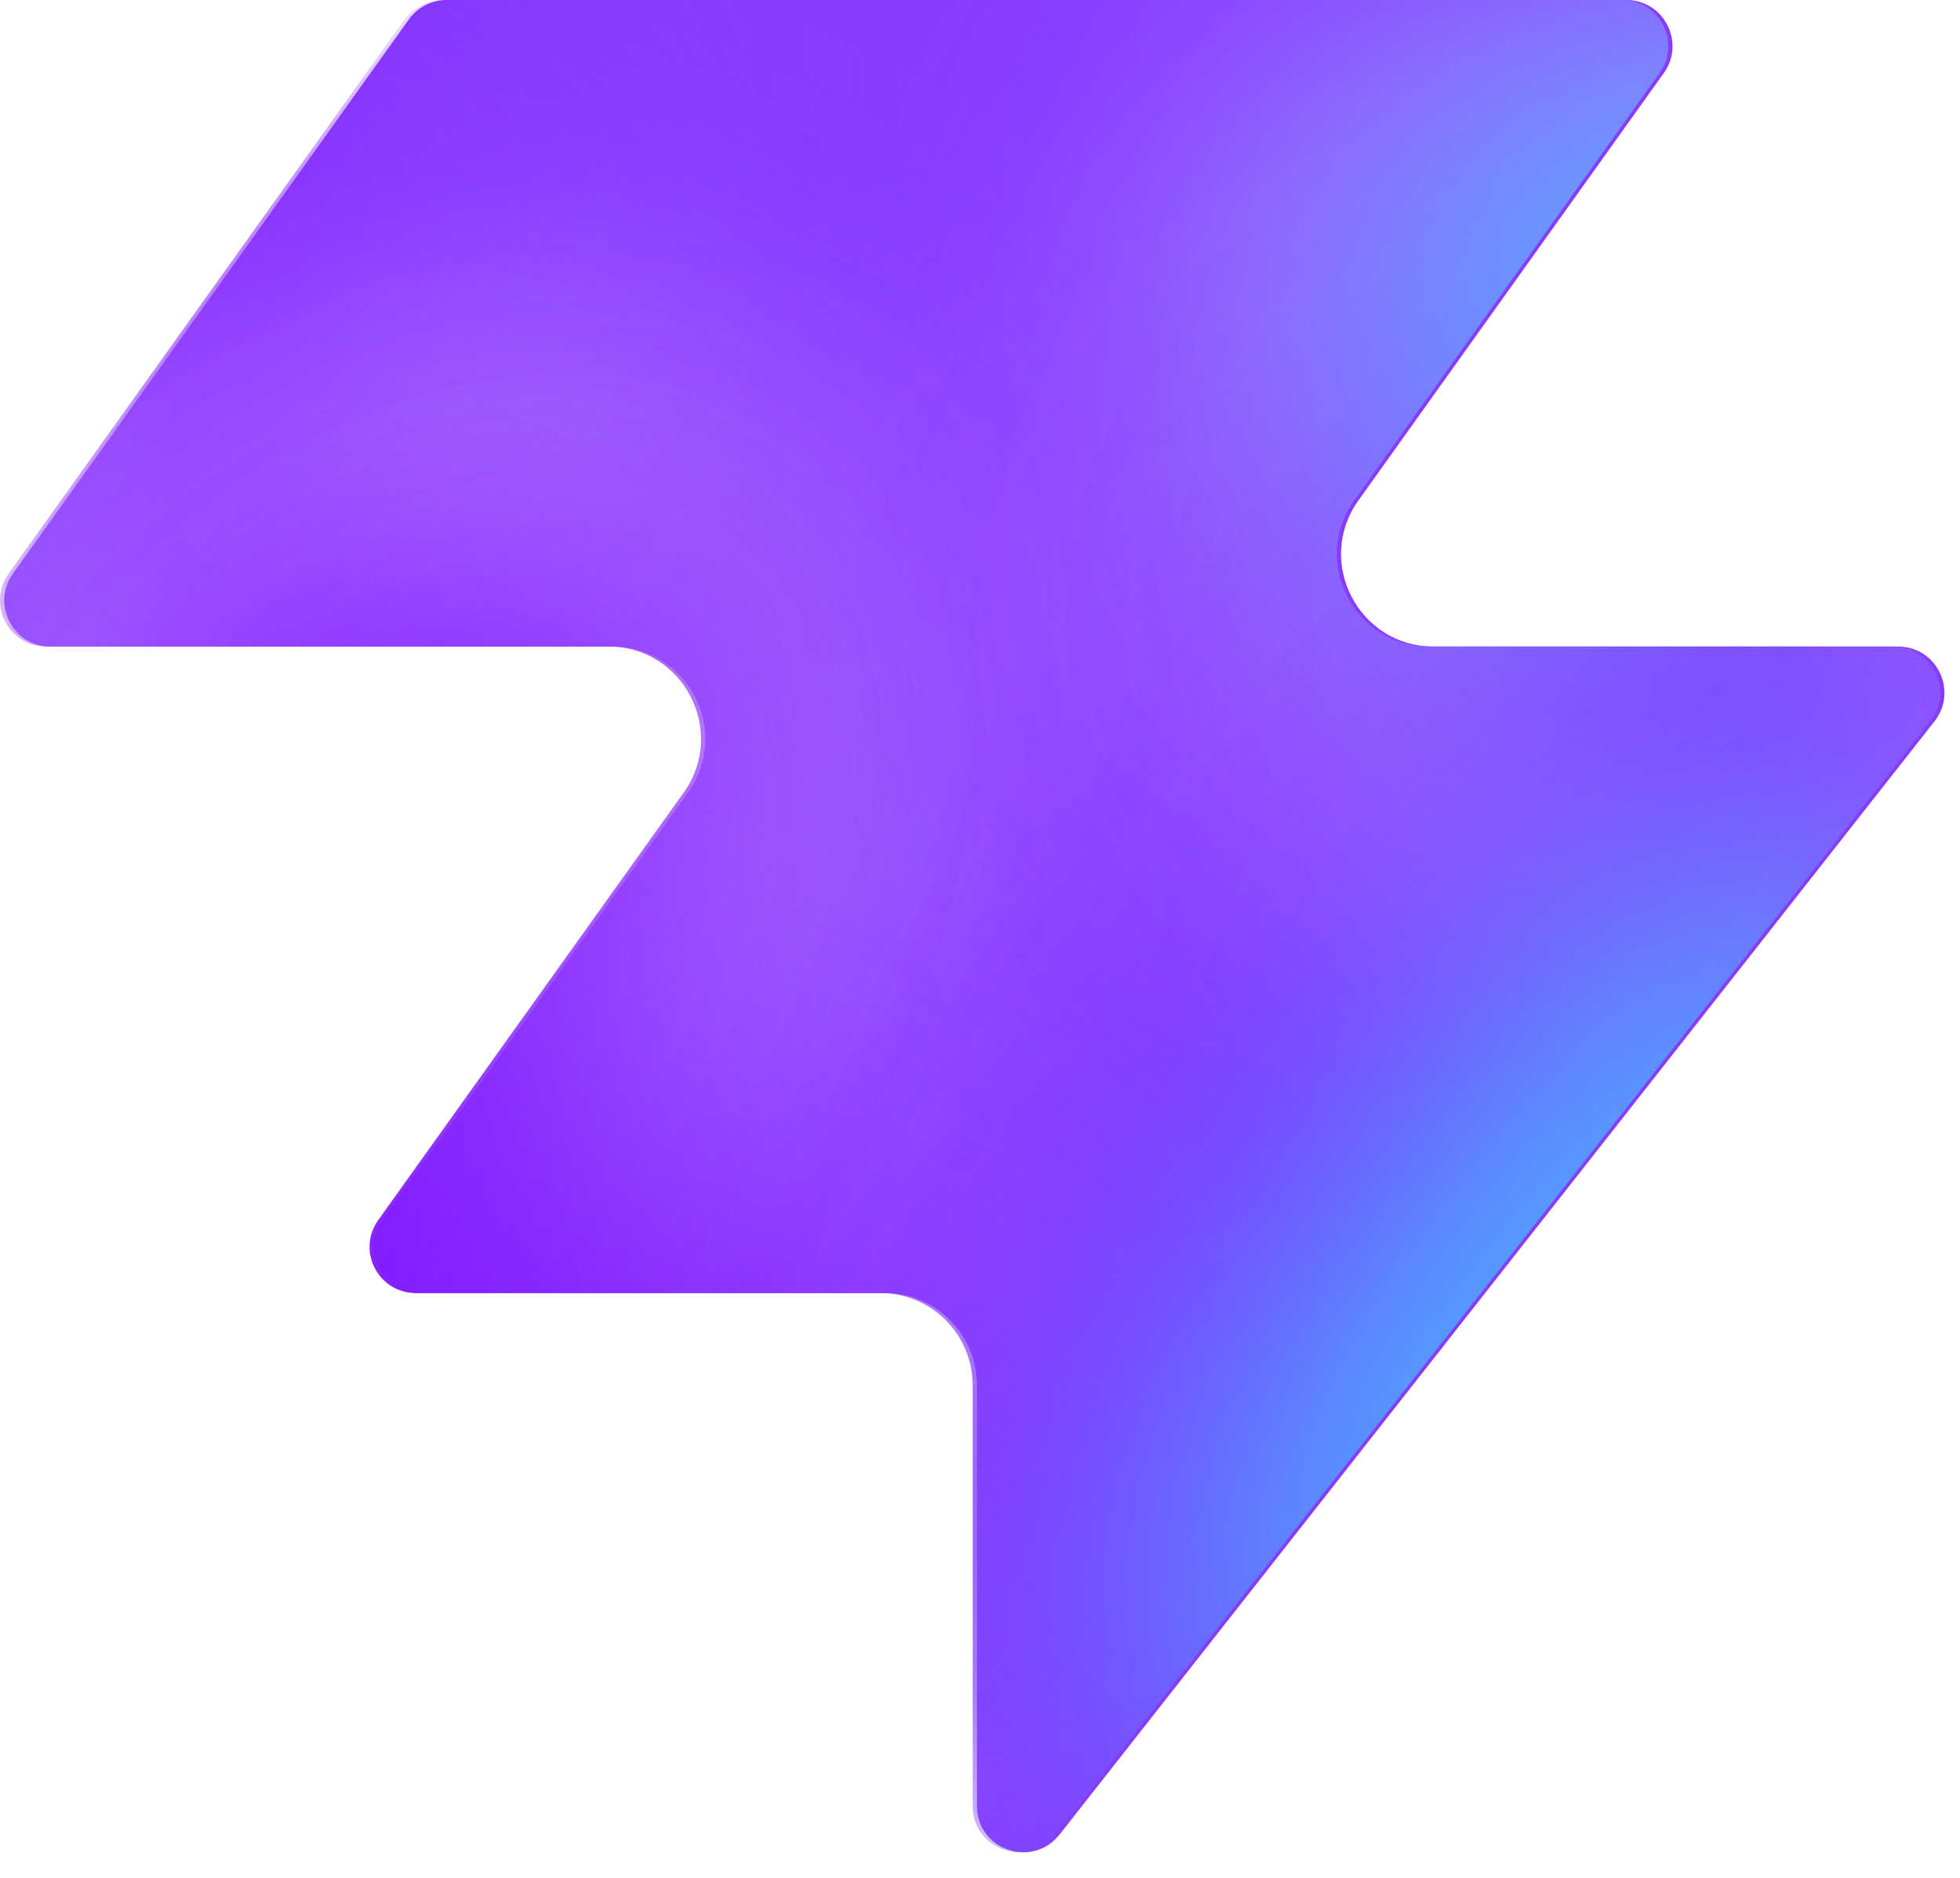
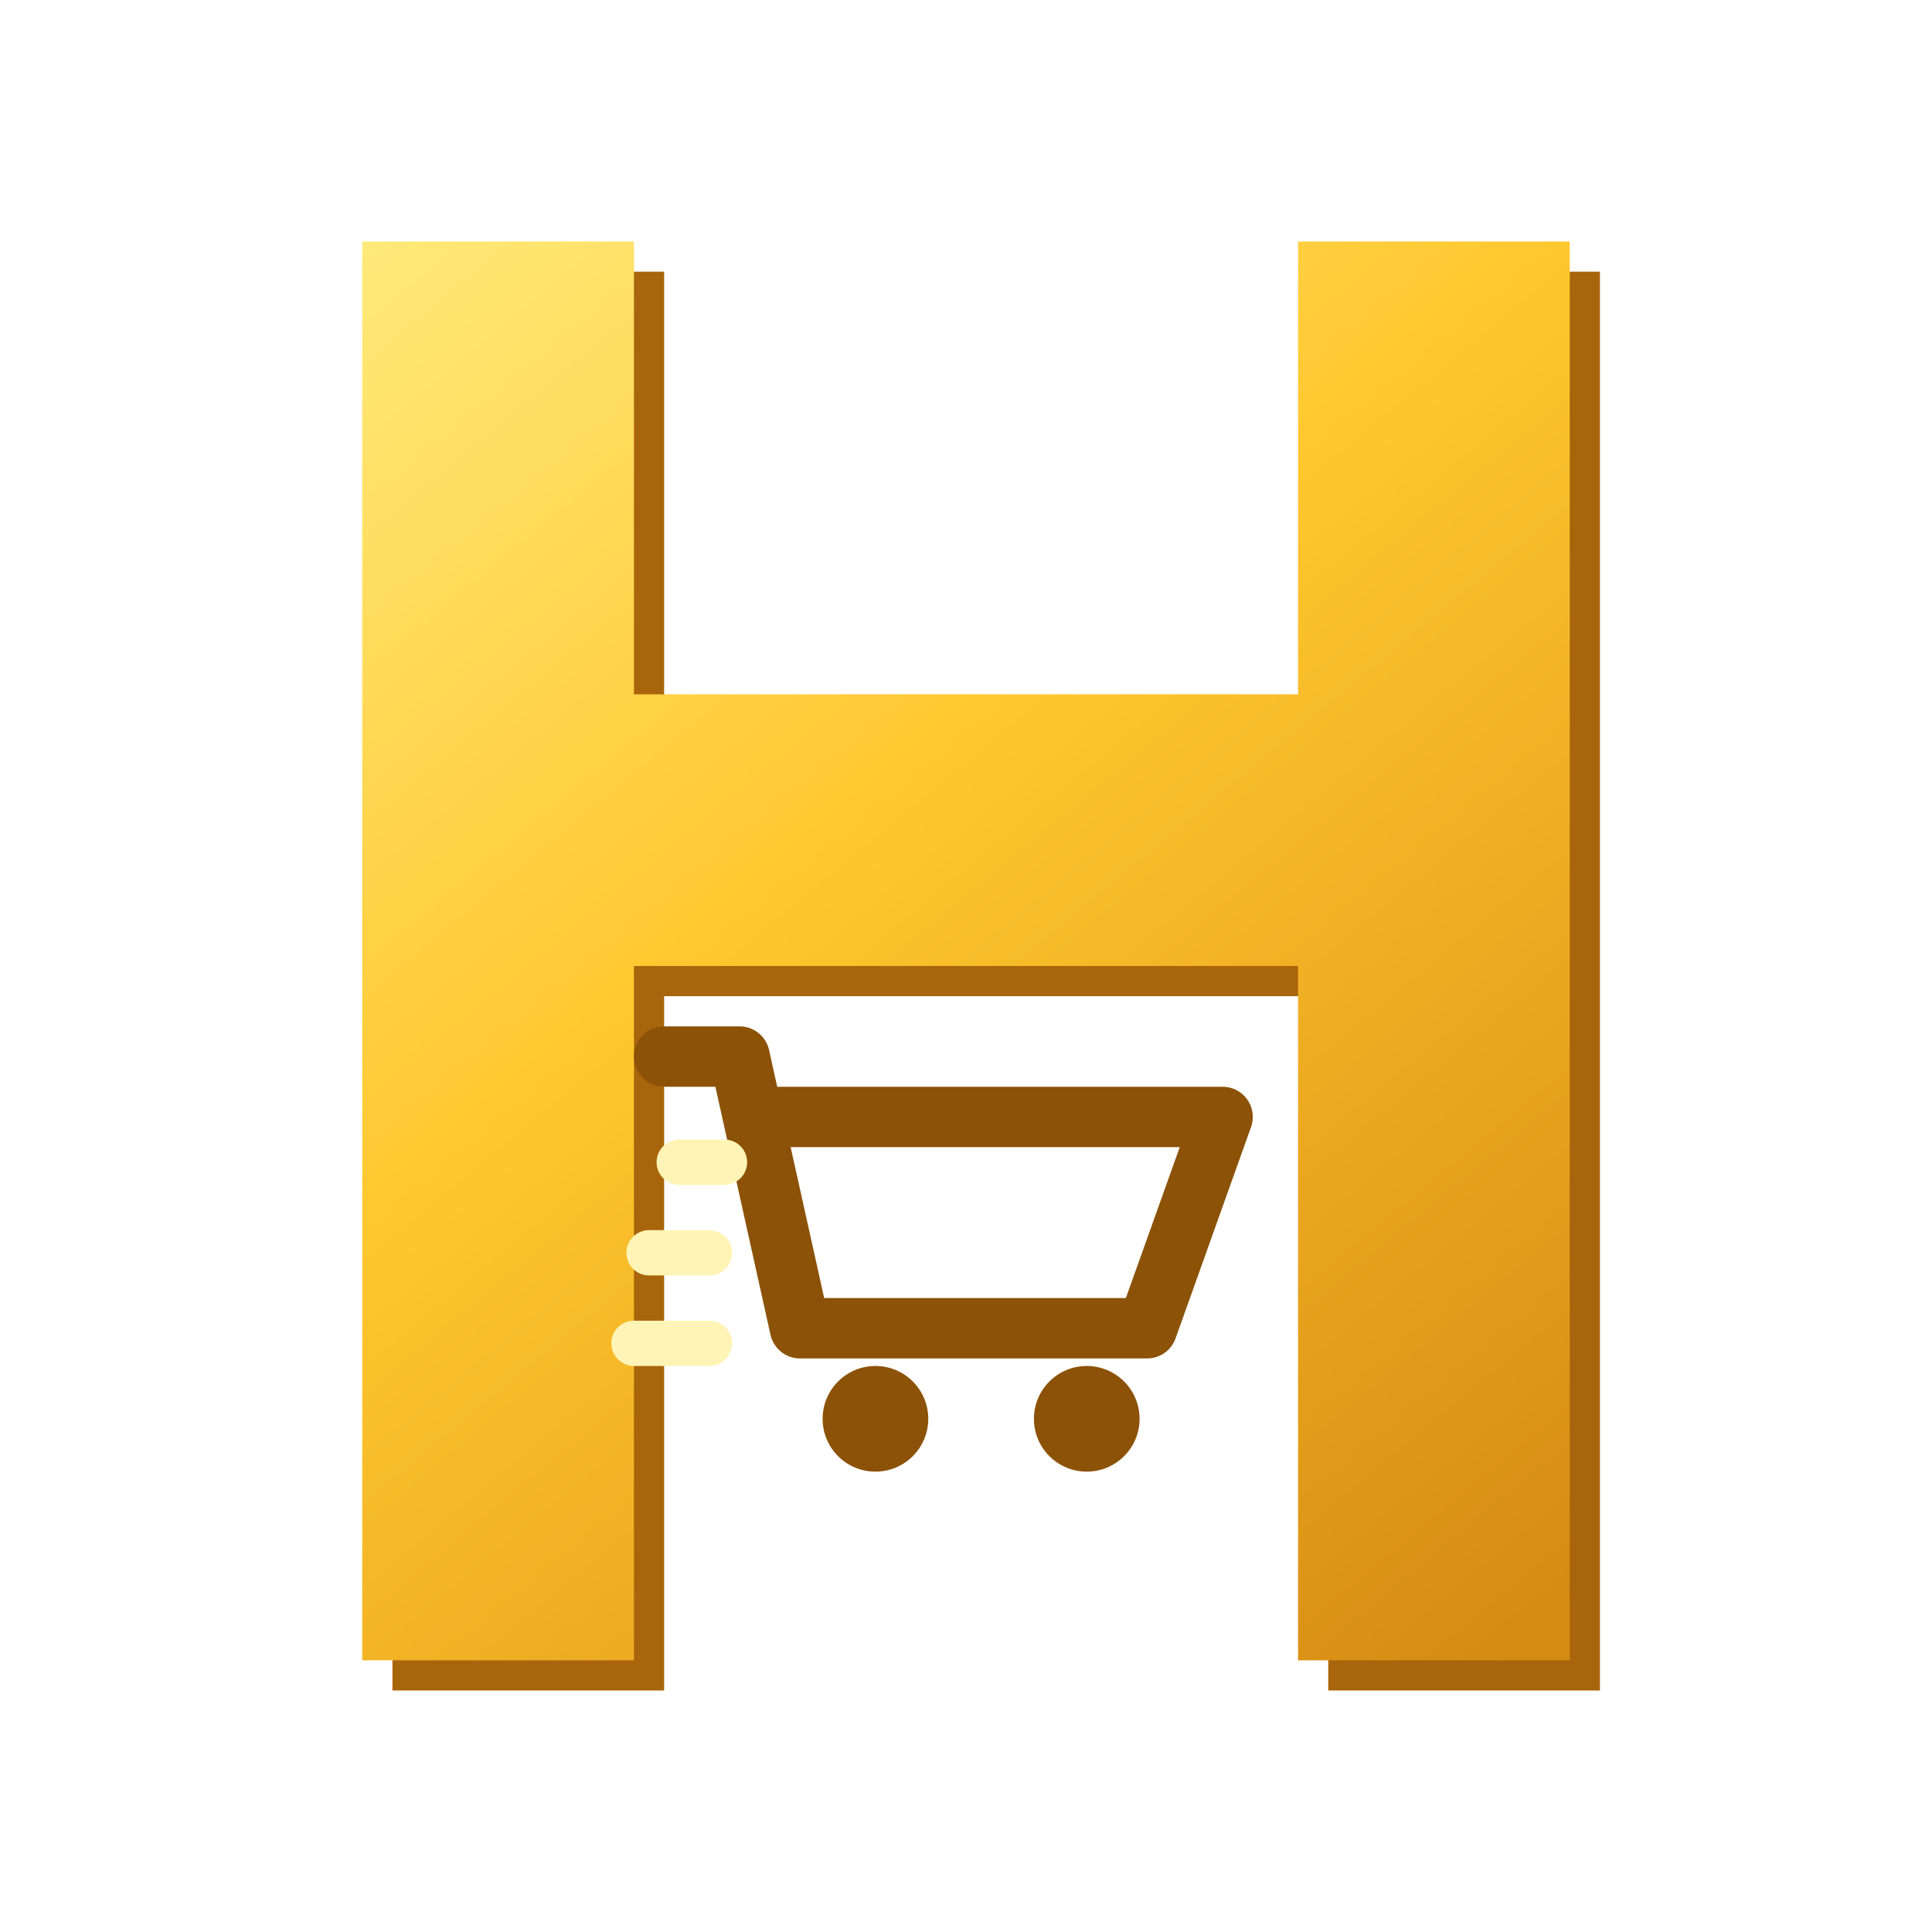
- <svg xmlns="http://www.w3.org/2000/svg" width="48" height="46" fill="none" viewBox="0 0 48 46">
-   <path fill="#863bff" d="M25.946 44.938c-.664.845-2.021.375-2.021-.698V33.937a2.26 2.26 0 0 0-2.262-2.262H10.287c-.92 0-1.456-1.04-.92-1.788l7.48-10.471c1.07-1.497 0-3.578-1.842-3.578H1.237c-.92 0-1.456-1.04-.92-1.788L10.013.474c.214-.297.556-.474.92-.474h28.894c.92 0 1.456 1.04.92 1.788l-7.48 10.471c-1.07 1.498 0 3.579 1.842 3.579h11.377c.943 0 1.473 1.088.89 1.83L25.947 44.94z" style="fill:#863bff;fill:color(display-p3 .525 .23 1);fill-opacity:1" />
-   <mask id="a" width="48" height="46" x="0" y="0" maskUnits="userSpaceOnUse" style="mask-type:alpha">
-     <path fill="#000" d="M25.842 44.938c-.664.844-2.021.375-2.021-.698V33.937a2.26 2.26 0 0 0-2.262-2.262H10.183c-.92 0-1.456-1.04-.92-1.788l7.48-10.471c1.07-1.498 0-3.579-1.842-3.579H1.133c-.92 0-1.456-1.04-.92-1.787L9.91.473c.214-.297.556-.474.92-.474h28.894c.92 0 1.456 1.04.92 1.788l-7.48 10.471c-1.07 1.498 0 3.578 1.842 3.578h11.377c.943 0 1.473 1.088.89 1.832L25.843 44.94z" style="fill:#000;fill-opacity:1" />
-   </mask>
-   <g mask="url(#a)">
-     <g filter="url(#b)">
-       <ellipse cx="5.508" cy="14.704" fill="#ede6ff" rx="5.508" ry="14.704" style="fill:#ede6ff;fill:color(display-p3 .927 .903 1);fill-opacity:1" transform="matrix(.00324 1 1 -.00324 -4.47 31.516)" />
-     </g>
-     <g filter="url(#c)">
-       <ellipse cx="10.399" cy="29.851" fill="#ede6ff" rx="10.399" ry="29.851" style="fill:#ede6ff;fill:color(display-p3 .927 .903 1);fill-opacity:1" transform="matrix(.00324 1 1 -.00324 -39.328 7.883)" />
-     </g>
-     <g filter="url(#d)">
-       <ellipse cx="5.508" cy="30.487" fill="#7e14ff" rx="5.508" ry="30.487" style="fill:#7e14ff;fill:color(display-p3 .492 .077 1);fill-opacity:1" transform="rotate(89.814 -25.913 -14.639)scale(1 -1)" />
-     </g>
-     <g filter="url(#e)">
-       <ellipse cx="5.508" cy="30.599" fill="#7e14ff" rx="5.508" ry="30.599" style="fill:#7e14ff;fill:color(display-p3 .492 .077 1);fill-opacity:1" transform="rotate(89.814 -32.644 -3.334)scale(1 -1)" />
-     </g>
-     <g filter="url(#f)">
-       <ellipse cx="5.508" cy="30.599" fill="#7e14ff" rx="5.508" ry="30.599" style="fill:#7e14ff;fill:color(display-p3 .492 .077 1);fill-opacity:1" transform="matrix(.00324 1 1 -.00324 -34.34 30.47)" />
-     </g>
-     <g filter="url(#g)">
-       <ellipse cx="14.072" cy="22.078" fill="#ede6ff" rx="14.072" ry="22.078" style="fill:#ede6ff;fill:color(display-p3 .927 .903 1);fill-opacity:1" transform="rotate(93.35 24.506 48.493)scale(-1 1)" />
-     </g>
-     <g filter="url(#h)">
-       <ellipse cx="3.47" cy="21.501" fill="#7e14ff" rx="3.47" ry="21.501" style="fill:#7e14ff;fill:color(display-p3 .492 .077 1);fill-opacity:1" transform="rotate(89.009 28.708 47.59)scale(-1 1)" />
-     </g>
-     <g filter="url(#i)">
-       <ellipse cx="3.47" cy="21.501" fill="#7e14ff" rx="3.47" ry="21.501" style="fill:#7e14ff;fill:color(display-p3 .492 .077 1);fill-opacity:1" transform="rotate(89.009 28.708 47.59)scale(-1 1)" />
-     </g>
-     <g filter="url(#j)">
-       <ellipse cx=".387" cy="8.972" fill="#7e14ff" rx="4.407" ry="29.108" style="fill:#7e14ff;fill:color(display-p3 .492 .077 1);fill-opacity:1" transform="rotate(39.51 .387 8.972)" />
-     </g>
-     <g filter="url(#k)">
-       <ellipse cx="47.523" cy="-6.092" fill="#7e14ff" rx="4.407" ry="29.108" style="fill:#7e14ff;fill:color(display-p3 .492 .077 1);fill-opacity:1" transform="rotate(37.892 47.523 -6.092)" />
-     </g>
-     <g filter="url(#l)">
-       <ellipse cx="41.412" cy="6.333" fill="#47bfff" rx="5.971" ry="9.665" style="fill:#47bfff;fill:color(display-p3 .28 .748 1);fill-opacity:1" transform="rotate(37.892 41.412 6.333)" />
-     </g>
-     <g filter="url(#m)">
-       <ellipse cx="-1.879" cy="38.332" fill="#7e14ff" rx="4.407" ry="29.108" style="fill:#7e14ff;fill:color(display-p3 .492 .077 1);fill-opacity:1" transform="rotate(37.892 -1.88 38.332)" />
-     </g>
-     <g filter="url(#n)">
-       <ellipse cx="-1.879" cy="38.332" fill="#7e14ff" rx="4.407" ry="29.108" style="fill:#7e14ff;fill:color(display-p3 .492 .077 1);fill-opacity:1" transform="rotate(37.892 -1.88 38.332)" />
-     </g>
-     <g filter="url(#o)">
-       <ellipse cx="35.651" cy="29.907" fill="#7e14ff" rx="4.407" ry="29.108" style="fill:#7e14ff;fill:color(display-p3 .492 .077 1);fill-opacity:1" transform="rotate(37.892 35.651 29.907)" />
-     </g>
-     <g filter="url(#p)">
-       <ellipse cx="38.418" cy="32.4" fill="#47bfff" rx="5.971" ry="15.297" style="fill:#47bfff;fill:color(display-p3 .28 .748 1);fill-opacity:1" transform="rotate(37.892 38.418 32.4)" />
-     </g>
+ <svg xmlns="http://www.w3.org/2000/svg" viewBox="0 0 128 128" fill="none">
+   <defs>
+     <linearGradient id="gold" x1="26" y1="15" x2="103" y2="108" gradientUnits="userSpaceOnUse">
+       <stop stop-color="#FFE979" />
+       <stop offset=".42" stop-color="#FFC72E" />
+       <stop offset="1" stop-color="#D58A12" />
+     </linearGradient>
+     <path id="h-shape" d="M24 16h18v30h44V16h18v94H86V64H42v46H24V16Z" />
+   </defs>
+   <use href="#h-shape" fill="#A9650C" transform="translate(2 2)" />
+   <use href="#h-shape" fill="url(#gold)" />
+   <g stroke="#8C5208" stroke-linecap="round" stroke-linejoin="round">
+     <path d="M44 70h5l4 18h23l5-14H51" stroke-width="4" />
+     <circle cx="58" cy="94" r="3.5" fill="#8C5208" stroke="none" />
+     <circle cx="72" cy="94" r="3.5" fill="#8C5208" stroke="none" />
+     <path d="M45 77h3M43 83h4M42 89h5" stroke="#FFF4B5" stroke-width="3" />
  </g>
-   <defs>
-     <filter id="b" width="60.045" height="41.654" x="-19.77" y="16.149" color-interpolation-filters="sRGB" filterUnits="userSpaceOnUse">
-       <feFlood flood-opacity="0" result="BackgroundImageFix" />
-       <feBlend in="SourceGraphic" in2="BackgroundImageFix" result="shape" />
-       <feGaussianBlur result="effect1_foregroundBlur_2002_17158" stdDeviation="7.659" />
-     </filter>
-     <filter id="c" width="90.34" height="51.437" x="-54.613" y="-7.533" color-interpolation-filters="sRGB" filterUnits="userSpaceOnUse">
-       <feFlood flood-opacity="0" result="BackgroundImageFix" />
-       <feBlend in="SourceGraphic" in2="BackgroundImageFix" result="shape" />
-       <feGaussianBlur result="effect1_foregroundBlur_2002_17158" stdDeviation="7.659" />
-     </filter>
-     <filter id="d" width="79.355" height="29.4" x="-49.64" y="2.03" color-interpolation-filters="sRGB" filterUnits="userSpaceOnUse">
-       <feFlood flood-opacity="0" result="BackgroundImageFix" />
-       <feBlend in="SourceGraphic" in2="BackgroundImageFix" result="shape" />
-       <feGaussianBlur result="effect1_foregroundBlur_2002_17158" stdDeviation="4.596" />
-     </filter>
-     <filter id="e" width="79.579" height="29.4" x="-45.045" y="20.029" color-interpolation-filters="sRGB" filterUnits="userSpaceOnUse">
-       <feFlood flood-opacity="0" result="BackgroundImageFix" />
-       <feBlend in="SourceGraphic" in2="BackgroundImageFix" result="shape" />
-       <feGaussianBlur result="effect1_foregroundBlur_2002_17158" stdDeviation="4.596" />
-     </filter>
-     <filter id="f" width="79.579" height="29.4" x="-43.513" y="21.178" color-interpolation-filters="sRGB" filterUnits="userSpaceOnUse">
-       <feFlood flood-opacity="0" result="BackgroundImageFix" />
-       <feBlend in="SourceGraphic" in2="BackgroundImageFix" result="shape" />
-       <feGaussianBlur result="effect1_foregroundBlur_2002_17158" stdDeviation="4.596" />
-     </filter>
-     <filter id="g" width="74.749" height="58.852" x="15.756" y="-17.901" color-interpolation-filters="sRGB" filterUnits="userSpaceOnUse">
-       <feFlood flood-opacity="0" result="BackgroundImageFix" />
-       <feBlend in="SourceGraphic" in2="BackgroundImageFix" result="shape" />
-       <feGaussianBlur result="effect1_foregroundBlur_2002_17158" stdDeviation="7.659" />
-     </filter>
-     <filter id="h" width="61.377" height="25.362" x="23.548" y="2.284" color-interpolation-filters="sRGB" filterUnits="userSpaceOnUse">
-       <feFlood flood-opacity="0" result="BackgroundImageFix" />
-       <feBlend in="SourceGraphic" in2="BackgroundImageFix" result="shape" />
-       <feGaussianBlur result="effect1_foregroundBlur_2002_17158" stdDeviation="4.596" />
-     </filter>
-     <filter id="i" width="61.377" height="25.362" x="23.548" y="2.284" color-interpolation-filters="sRGB" filterUnits="userSpaceOnUse">
-       <feFlood flood-opacity="0" result="BackgroundImageFix" />
-       <feBlend in="SourceGraphic" in2="BackgroundImageFix" result="shape" />
-       <feGaussianBlur result="effect1_foregroundBlur_2002_17158" stdDeviation="4.596" />
-     </filter>
-     <filter id="j" width="56.045" height="63.649" x="-27.636" y="-22.853" color-interpolation-filters="sRGB" filterUnits="userSpaceOnUse">
-       <feFlood flood-opacity="0" result="BackgroundImageFix" />
-       <feBlend in="SourceGraphic" in2="BackgroundImageFix" result="shape" />
-       <feGaussianBlur result="effect1_foregroundBlur_2002_17158" stdDeviation="4.596" />
-     </filter>
-     <filter id="k" width="54.814" height="64.646" x="20.116" y="-38.415" color-interpolation-filters="sRGB" filterUnits="userSpaceOnUse">
-       <feFlood flood-opacity="0" result="BackgroundImageFix" />
-       <feBlend in="SourceGraphic" in2="BackgroundImageFix" result="shape" />
-       <feGaussianBlur result="effect1_foregroundBlur_2002_17158" stdDeviation="4.596" />
-     </filter>
-     <filter id="l" width="33.541" height="35.313" x="24.641" y="-11.323" color-interpolation-filters="sRGB" filterUnits="userSpaceOnUse">
-       <feFlood flood-opacity="0" result="BackgroundImageFix" />
-       <feBlend in="SourceGraphic" in2="BackgroundImageFix" result="shape" />
-       <feGaussianBlur result="effect1_foregroundBlur_2002_17158" stdDeviation="4.596" />
-     </filter>
-     <filter id="m" width="54.814" height="64.646" x="-29.286" y="6.009" color-interpolation-filters="sRGB" filterUnits="userSpaceOnUse">
-       <feFlood flood-opacity="0" result="BackgroundImageFix" />
-       <feBlend in="SourceGraphic" in2="BackgroundImageFix" result="shape" />
-       <feGaussianBlur result="effect1_foregroundBlur_2002_17158" stdDeviation="4.596" />
-     </filter>
-     <filter id="n" width="54.814" height="64.646" x="-29.286" y="6.009" color-interpolation-filters="sRGB" filterUnits="userSpaceOnUse">
-       <feFlood flood-opacity="0" result="BackgroundImageFix" />
-       <feBlend in="SourceGraphic" in2="BackgroundImageFix" result="shape" />
-       <feGaussianBlur result="effect1_foregroundBlur_2002_17158" stdDeviation="4.596" />
-     </filter>
-     <filter id="o" width="54.814" height="64.646" x="8.244" y="-2.416" color-interpolation-filters="sRGB" filterUnits="userSpaceOnUse">
-       <feFlood flood-opacity="0" result="BackgroundImageFix" />
-       <feBlend in="SourceGraphic" in2="BackgroundImageFix" result="shape" />
-       <feGaussianBlur result="effect1_foregroundBlur_2002_17158" stdDeviation="4.596" />
-     </filter>
-     <filter id="p" width="39.409" height="43.623" x="18.713" y="10.588" color-interpolation-filters="sRGB" filterUnits="userSpaceOnUse">
-       <feFlood flood-opacity="0" result="BackgroundImageFix" />
-       <feBlend in="SourceGraphic" in2="BackgroundImageFix" result="shape" />
-       <feGaussianBlur result="effect1_foregroundBlur_2002_17158" stdDeviation="4.596" />
-     </filter>
-   </defs>
</svg>
